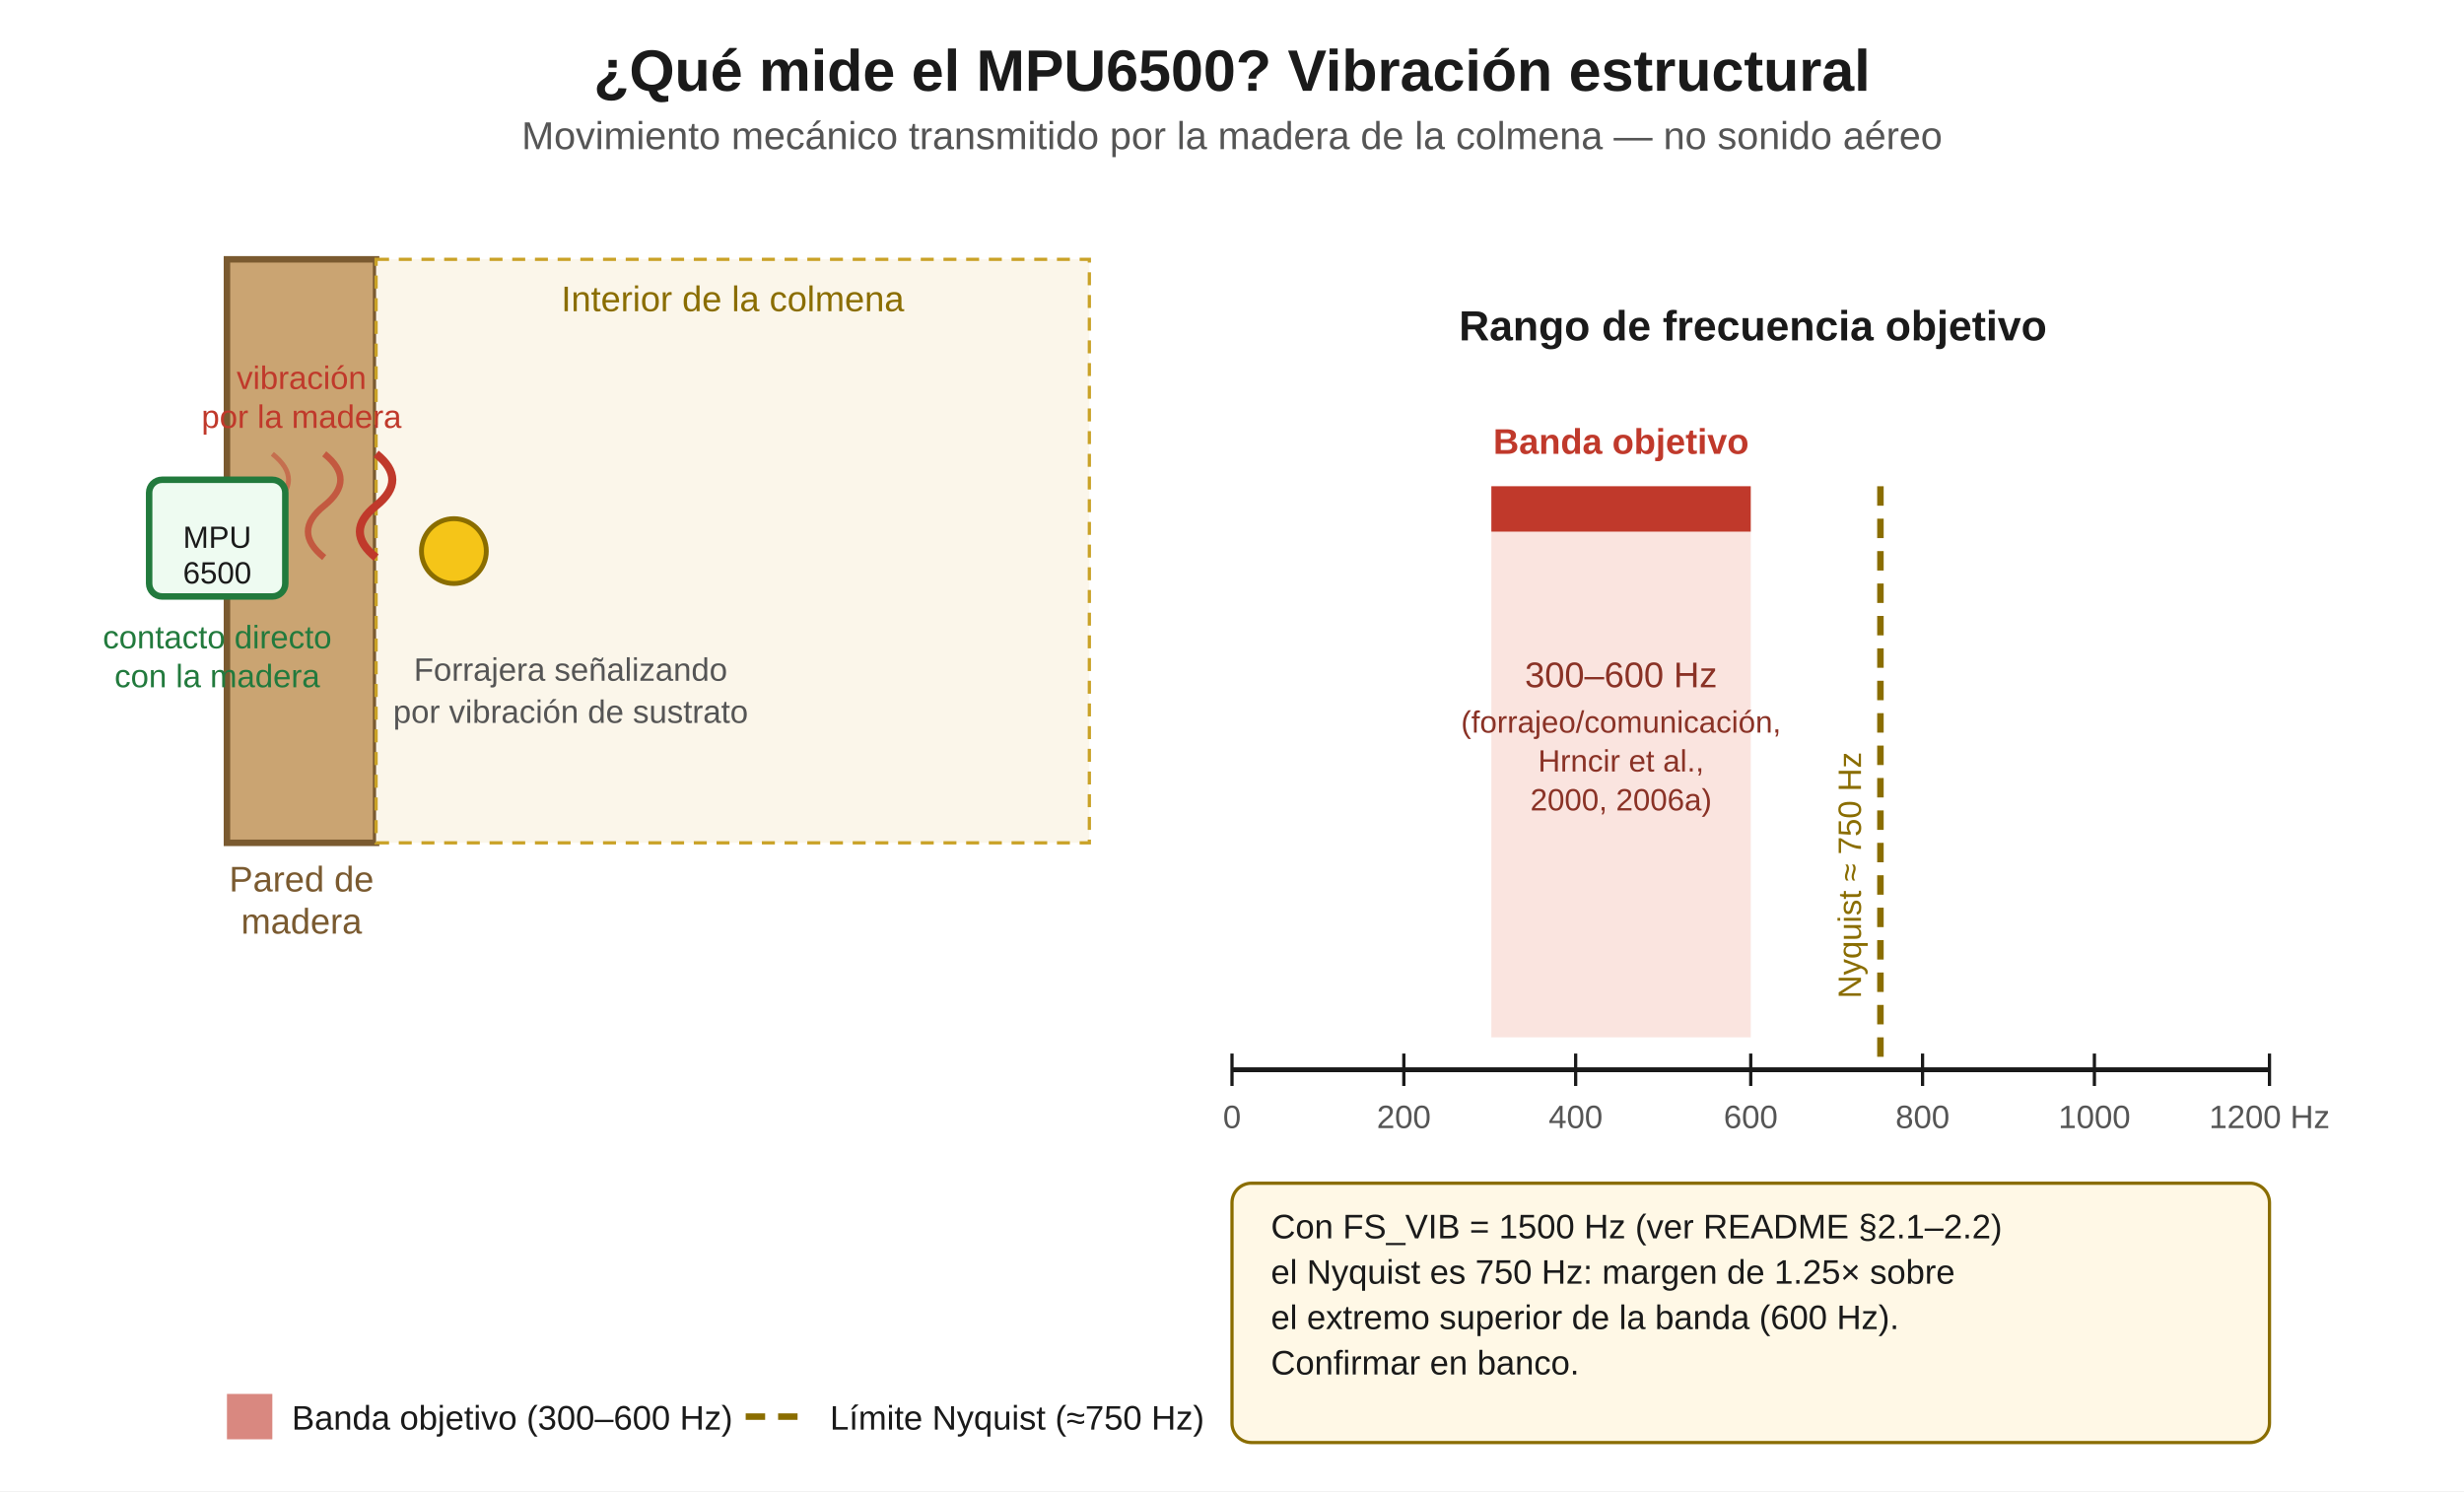
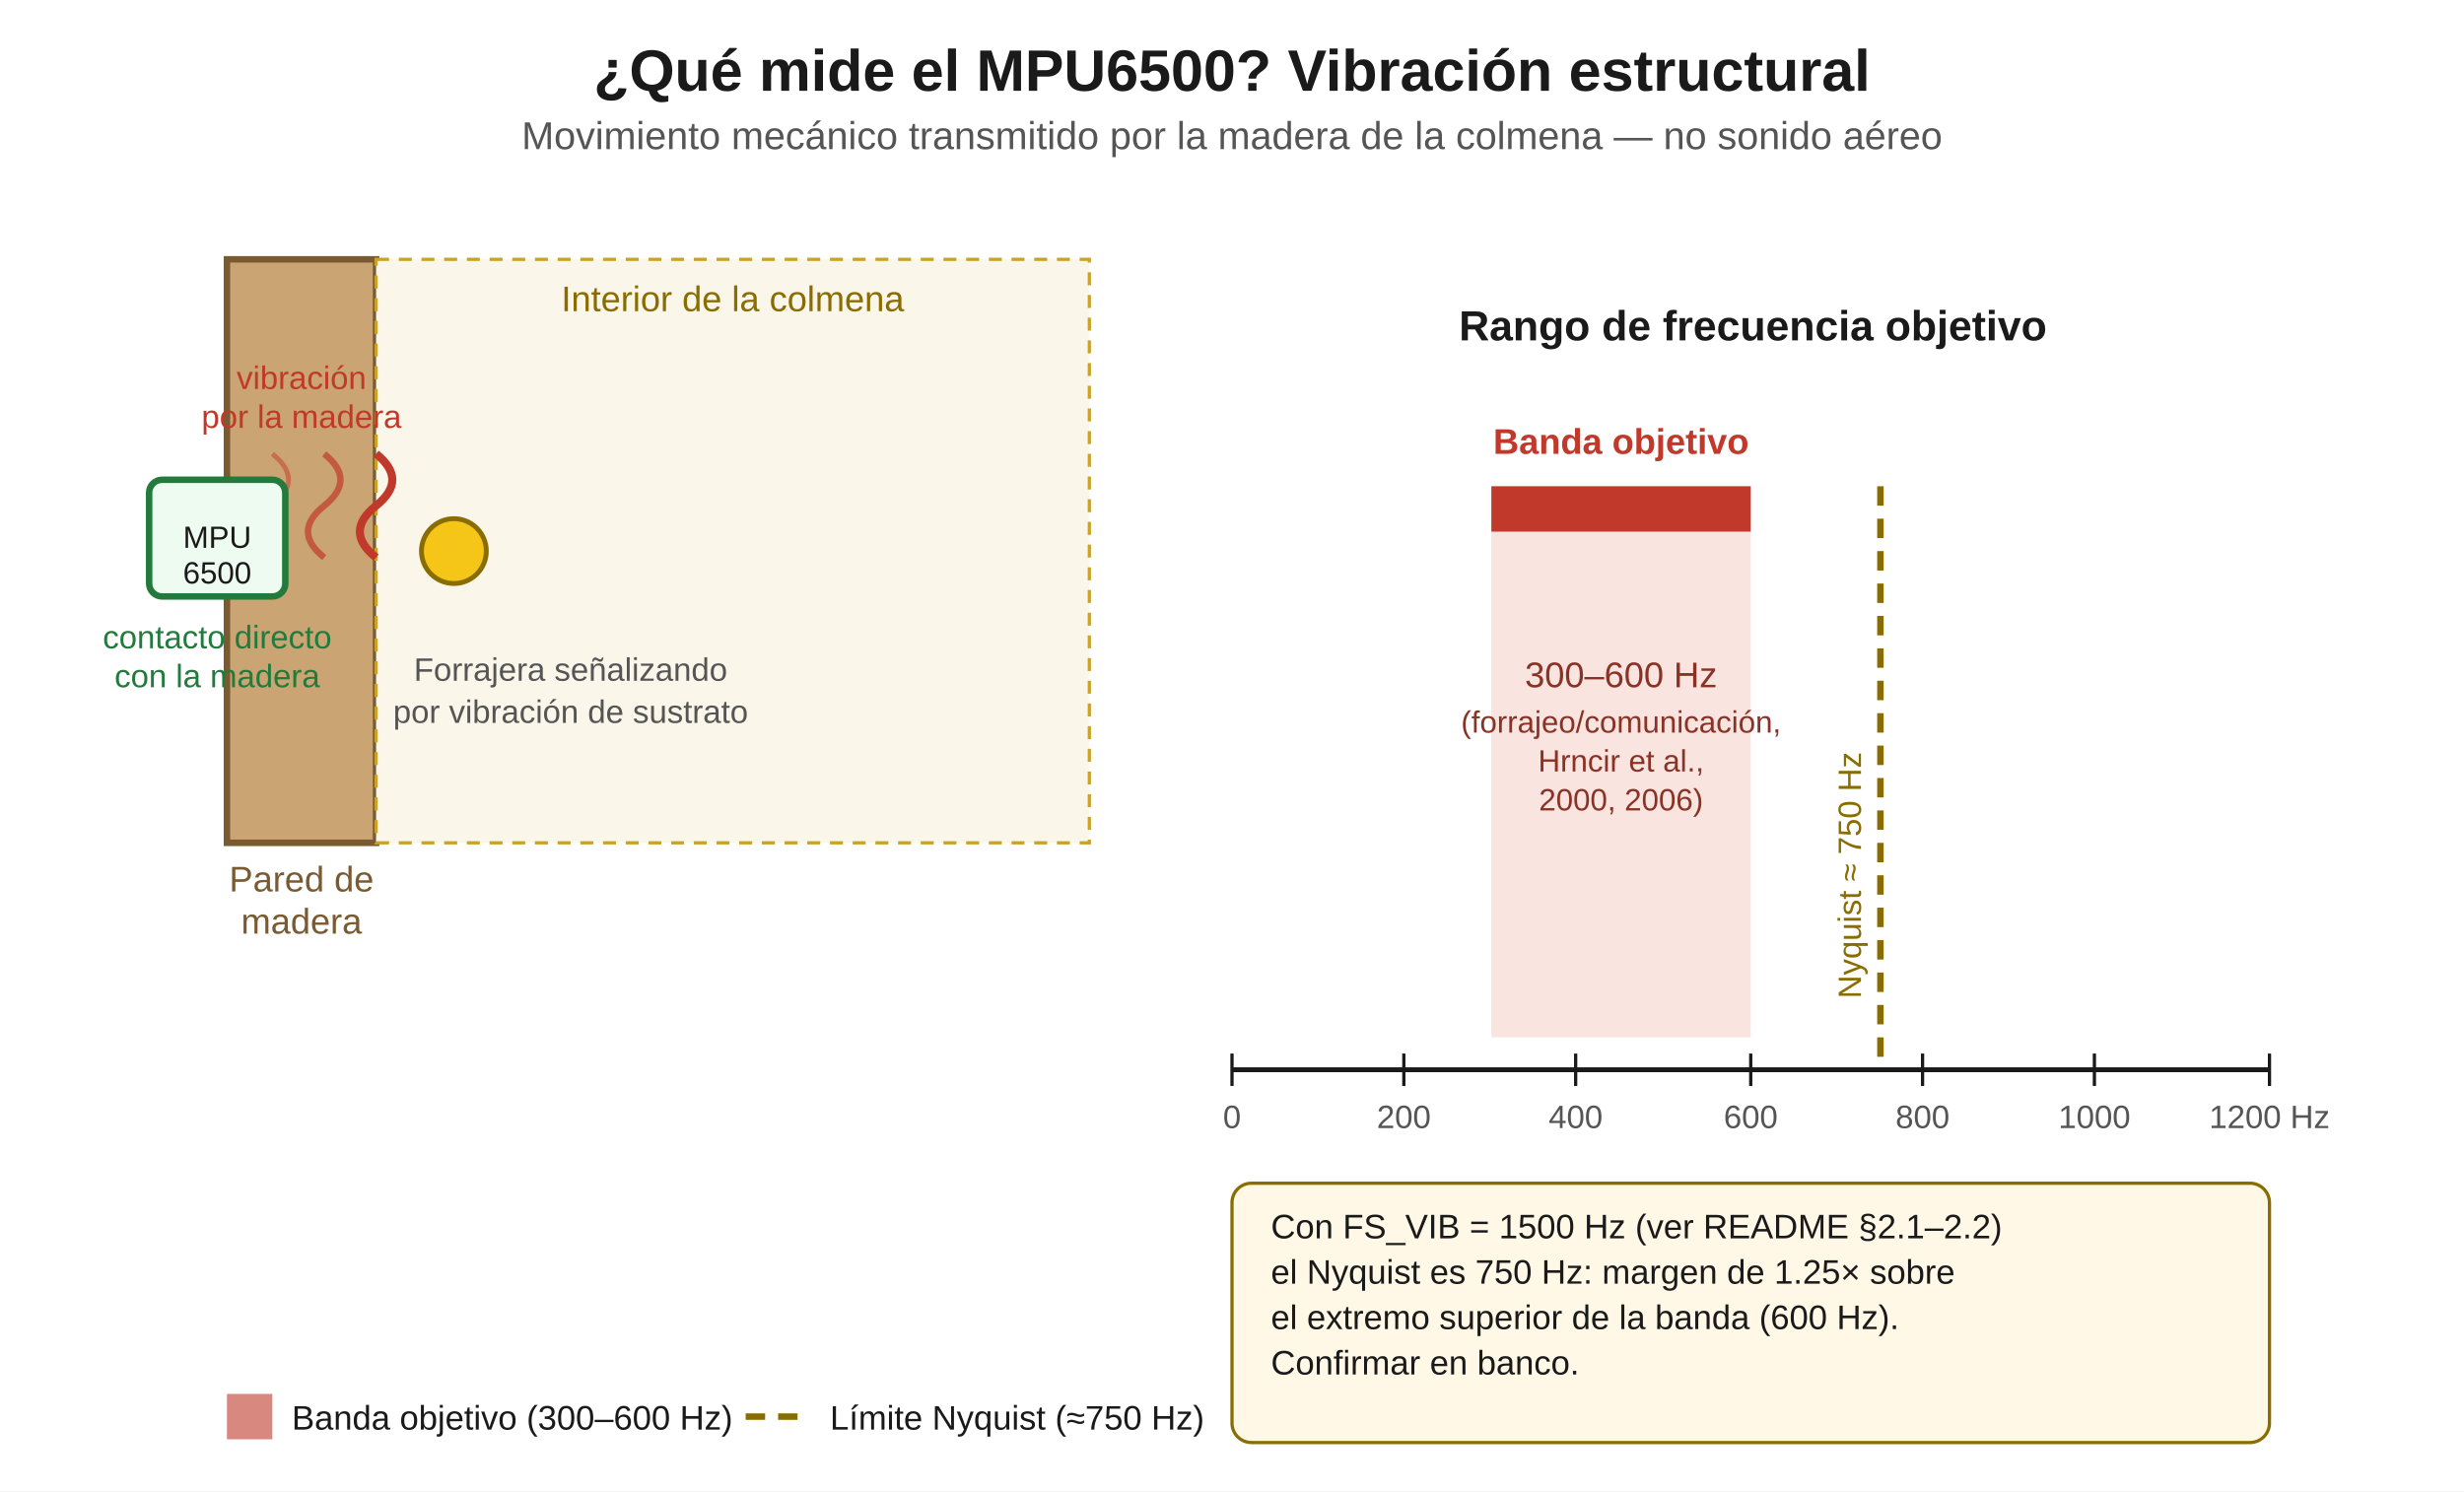
<svg xmlns="http://www.w3.org/2000/svg" viewBox="0 0 760 460" width="760" height="460" font-family="Segoe UI, Arial, sans-serif">
  <rect x="0" y="0" width="760" height="460" fill="#ffffff" />
  <text x="380" y="28" text-anchor="middle" font-size="18" font-weight="bold" fill="#1a1a1a">
    ¿Qué mide el MPU6500? Vibración estructural
  </text>
  <text x="380" y="46" text-anchor="middle" font-size="12" fill="#555555">
    Movimiento mecánico transmitido por la madera de la colmena — no sonido aéreo
  </text>
  <rect x="70" y="80" width="46" height="180" fill="#caa472" stroke="#7a5a30" stroke-width="2" />
  <text x="93" y="275" text-anchor="middle" font-size="11" fill="#7a5a30">Pared de</text>
  <text x="93" y="288" text-anchor="middle" font-size="11" fill="#7a5a30">madera</text>
  <rect x="116" y="80" width="220" height="180" fill="#fbf6ea" stroke="#c9a227" stroke-width="1" stroke-dasharray="4,3" />
  <text x="226" y="96" text-anchor="middle" font-size="11" fill="#8a6d00">Interior de la colmena</text>
  <circle cx="140" cy="170" r="10" fill="#f5c518" stroke="#8a6d00" stroke-width="1.5" />
  <text x="176" y="210" text-anchor="middle" font-size="10" fill="#555555">Forrajera señalizando</text>
  <text x="176" y="223" text-anchor="middle" font-size="10" fill="#555555">por vibración de sustrato</text>
  <path d="M116 140 q10 8 0 16 q-10 8 0 16" fill="none" stroke="#c0392b" stroke-width="2.5" />
  <path d="M100 140 q10 8 0 16 q-10 8 0 16" fill="none" stroke="#c0392b" stroke-width="2" opacity="0.7" />
  <path d="M84 140 q10 8 0 16 q-10 8 0 16" fill="none" stroke="#c0392b" stroke-width="1.5" opacity="0.5" />
  <text x="93" y="120" text-anchor="middle" font-size="10" fill="#c0392b">vibración</text>
  <text x="93" y="132" text-anchor="middle" font-size="10" fill="#c0392b">por la madera</text>
  <rect x="46" y="148" width="42" height="36" rx="4" fill="#eefbf1" stroke="#227a3d" stroke-width="2" />
  <text x="67" y="169" text-anchor="middle" font-size="9.5" fill="#1a1a1a">MPU</text>
  <text x="67" y="180" text-anchor="middle" font-size="9.5" fill="#1a1a1a">6500</text>
  <text x="67" y="200" text-anchor="middle" font-size="10" fill="#227a3d">contacto directo</text>
  <text x="67" y="212" text-anchor="middle" font-size="10" fill="#227a3d">con la madera</text>
  <text x="450" y="105" font-size="13" font-weight="bold" fill="#1a1a1a">Rango de frecuencia objetivo</text>
  <line x1="380" y1="330" x2="700" y2="330" stroke="#1a1a1a" stroke-width="1.5" />
  <g font-size="10" fill="#555555">
    <line x1="380" y1="325" x2="380" y2="335" stroke="#1a1a1a" />
    <text x="380" y="348" text-anchor="middle">0</text>
    <line x1="433" y1="325" x2="433" y2="335" stroke="#1a1a1a" />
    <text x="433" y="348" text-anchor="middle">200</text>
    <line x1="486" y1="325" x2="486" y2="335" stroke="#1a1a1a" />
    <text x="486" y="348" text-anchor="middle">400</text>
    <line x1="540" y1="325" x2="540" y2="335" stroke="#1a1a1a" />
    <text x="540" y="348" text-anchor="middle">600</text>
    <line x1="593" y1="325" x2="593" y2="335" stroke="#1a1a1a" />
    <text x="593" y="348" text-anchor="middle">800</text>
    <line x1="646" y1="325" x2="646" y2="335" stroke="#1a1a1a" />
    <text x="646" y="348" text-anchor="middle">1000</text>
    <line x1="700" y1="325" x2="700" y2="335" stroke="#1a1a1a" />
    <text x="700" y="348" text-anchor="middle">1200 Hz</text>
  </g>
  <rect x="460" y="150" width="80" height="170" fill="#f6d2c9" opacity="0.6" />
  <rect x="460" y="150" width="80" height="14" fill="#c0392b" />
  <text x="500" y="140" text-anchor="middle" font-size="11" fill="#c0392b" font-weight="bold">Banda objetivo</text>
  <text x="500" y="212" text-anchor="middle" font-size="11" fill="#8a3226" transform="rotate(0)">300–600 Hz</text>
  <text x="500" y="226" text-anchor="middle" font-size="9.5" fill="#8a3226">(forrajeo/comunicación,</text>
  <text x="500" y="238" text-anchor="middle" font-size="9.5" fill="#8a3226">Hrncir et al.,</text>
-   <text x="500" y="250" text-anchor="middle" font-size="9.5" fill="#8a3226">2000, 2006a)</text>
+   <text x="500" y="250" text-anchor="middle" font-size="9.5" fill="#8a3226">2000, 2006)</text>
  <line x1="580" y1="150" x2="580" y2="330" stroke="#8a6d00" stroke-width="2" stroke-dasharray="6,4" />
  <text x="574" y="270" text-anchor="middle" font-size="10" fill="#8a6d00" transform="rotate(-90 574 270)">Nyquist ≈ 750 Hz</text>
  <rect x="380" y="365" width="320" height="80" rx="6" fill="#fff8e6" stroke="#8a6d00" stroke-width="1" />
  <text x="392" y="382" font-size="10.5" fill="#1a1a1a">Con FS_VIB = 1500 Hz (ver README §2.1–2.2)</text>
  <text x="392" y="396" font-size="10.5" fill="#1a1a1a">el Nyquist es 750 Hz: margen de 1.25× sobre</text>
  <text x="392" y="410" font-size="10.5" fill="#1a1a1a">el extremo superior de la banda (600 Hz).</text>
  <text x="392" y="424" font-size="10.5" fill="#1a1a1a">Confirmar en banco.</text>
  <rect x="70" y="430" width="14" height="14" fill="#c0392b" opacity="0.6" />
  <text x="90" y="441" font-size="10.5" fill="#1a1a1a">Banda objetivo (300–600 Hz)</text>
  <line x1="230" y1="437" x2="250" y2="437" stroke="#8a6d00" stroke-width="2" stroke-dasharray="6,4" />
  <text x="256" y="441" font-size="10.5" fill="#1a1a1a">Límite Nyquist (≈750 Hz)</text>
</svg>
